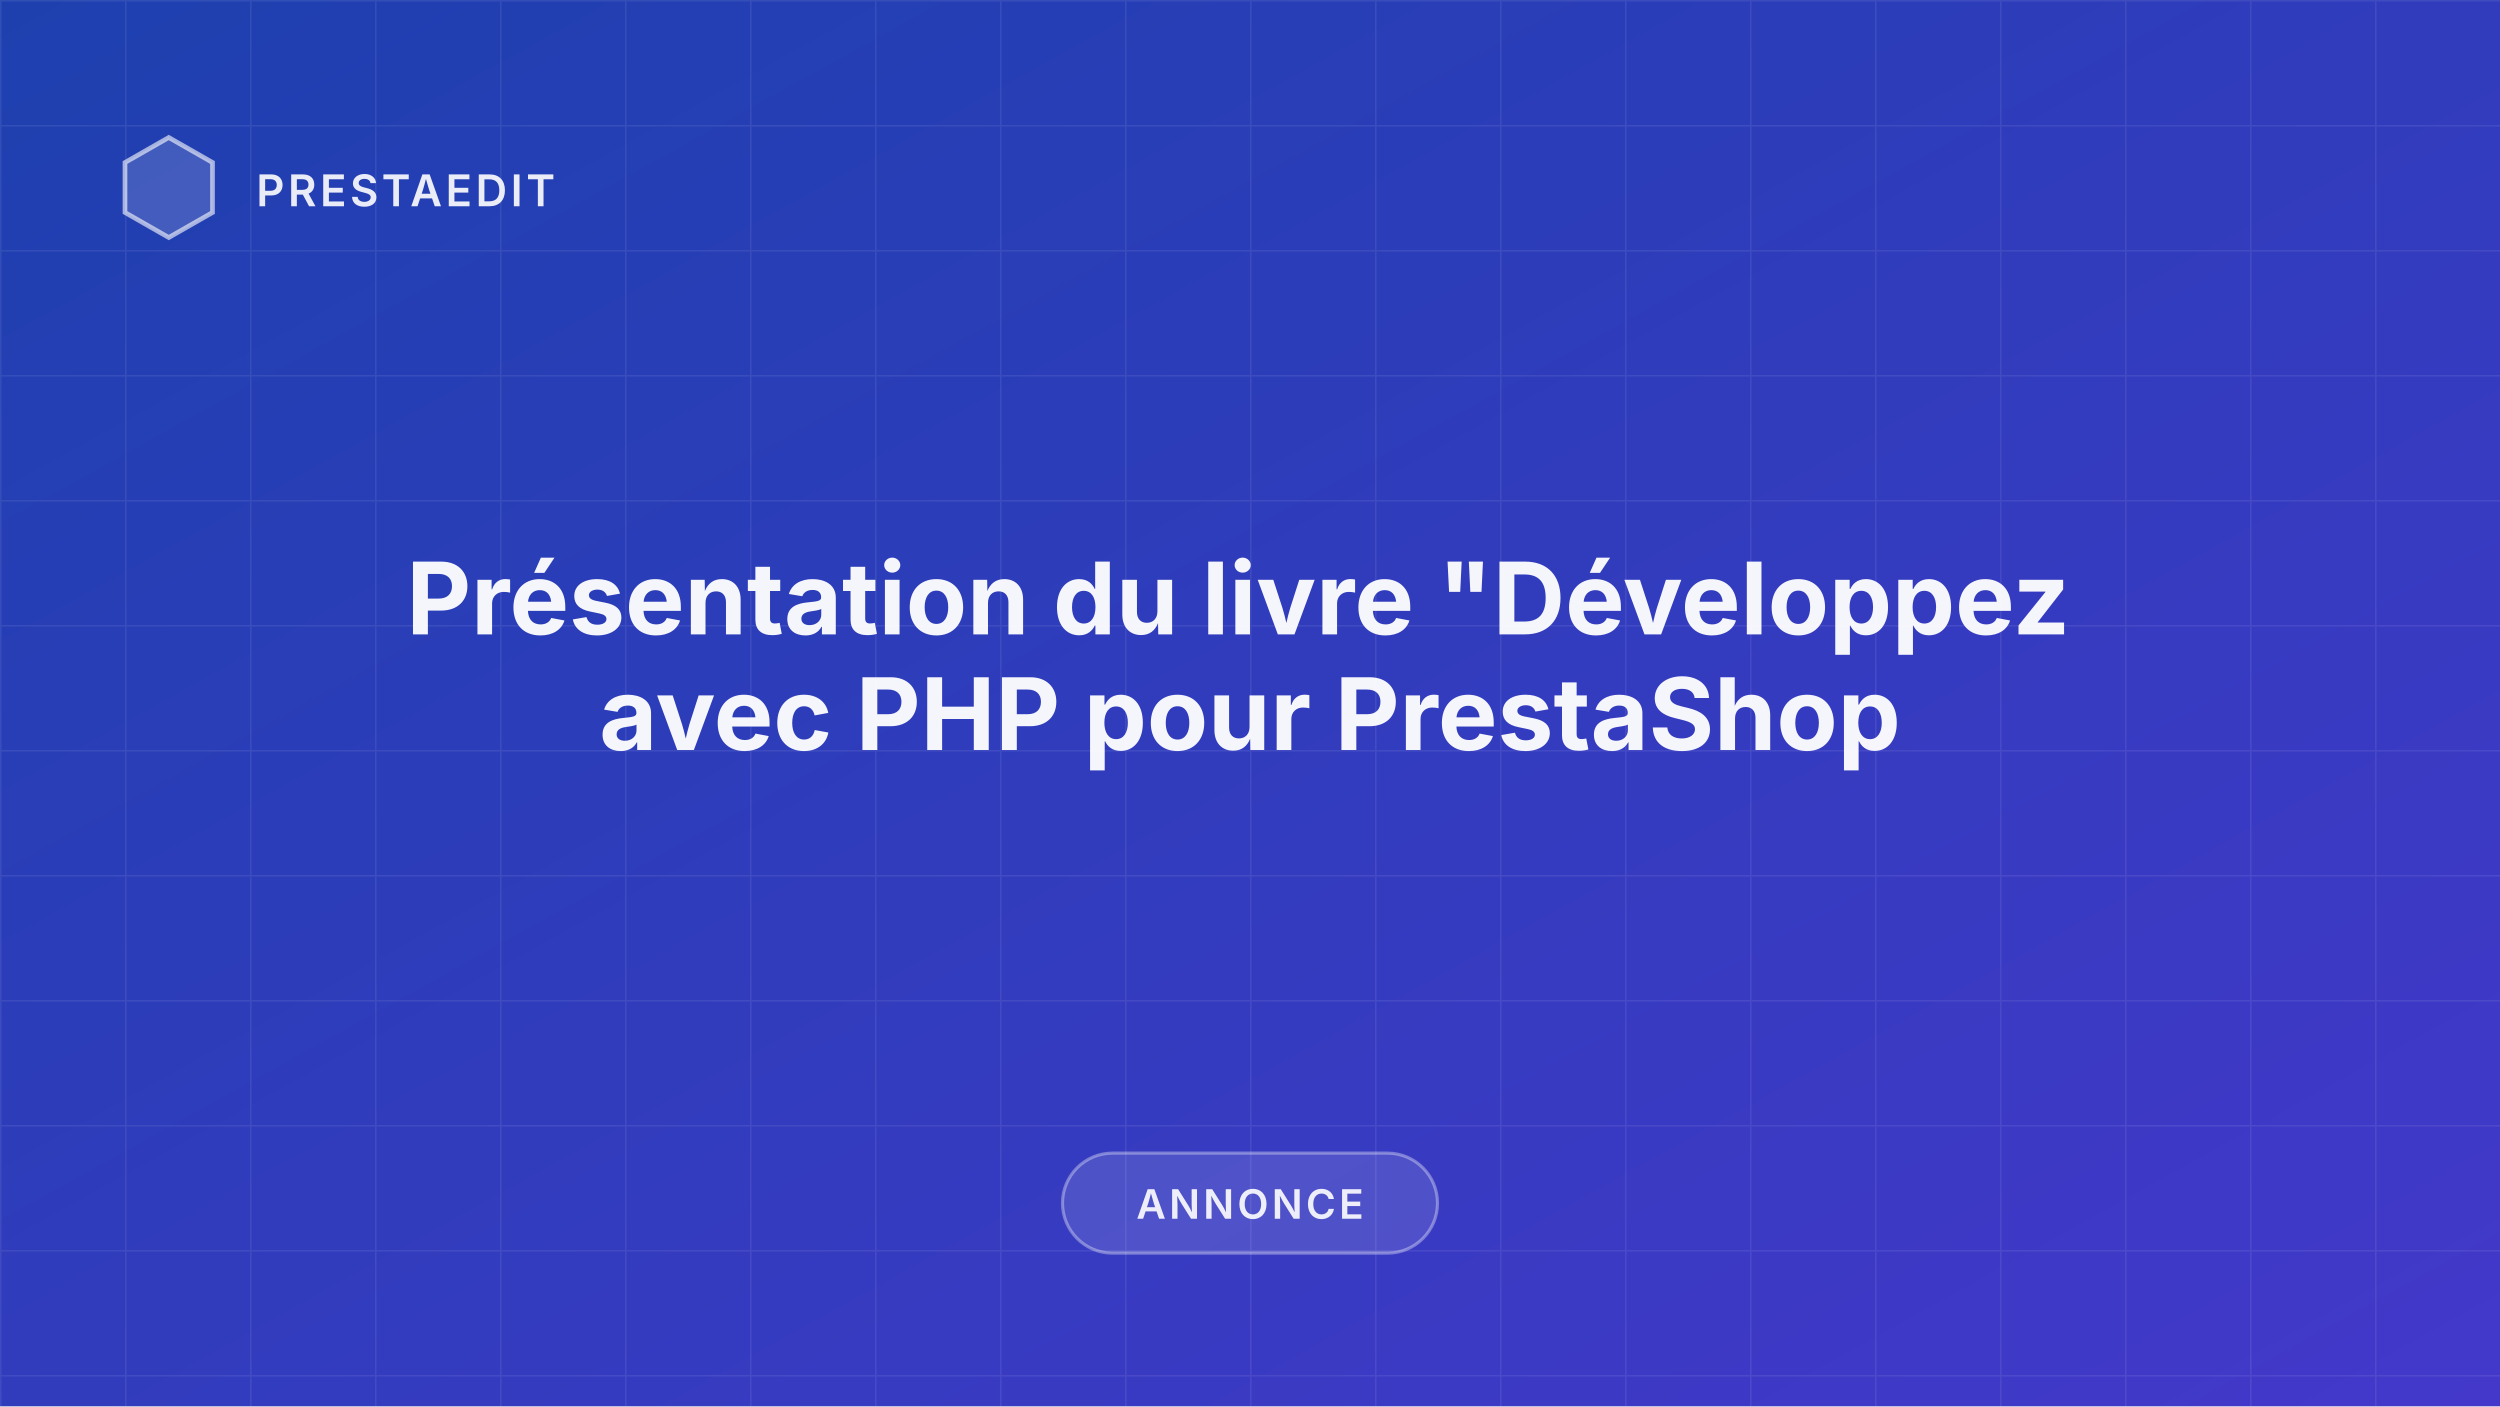
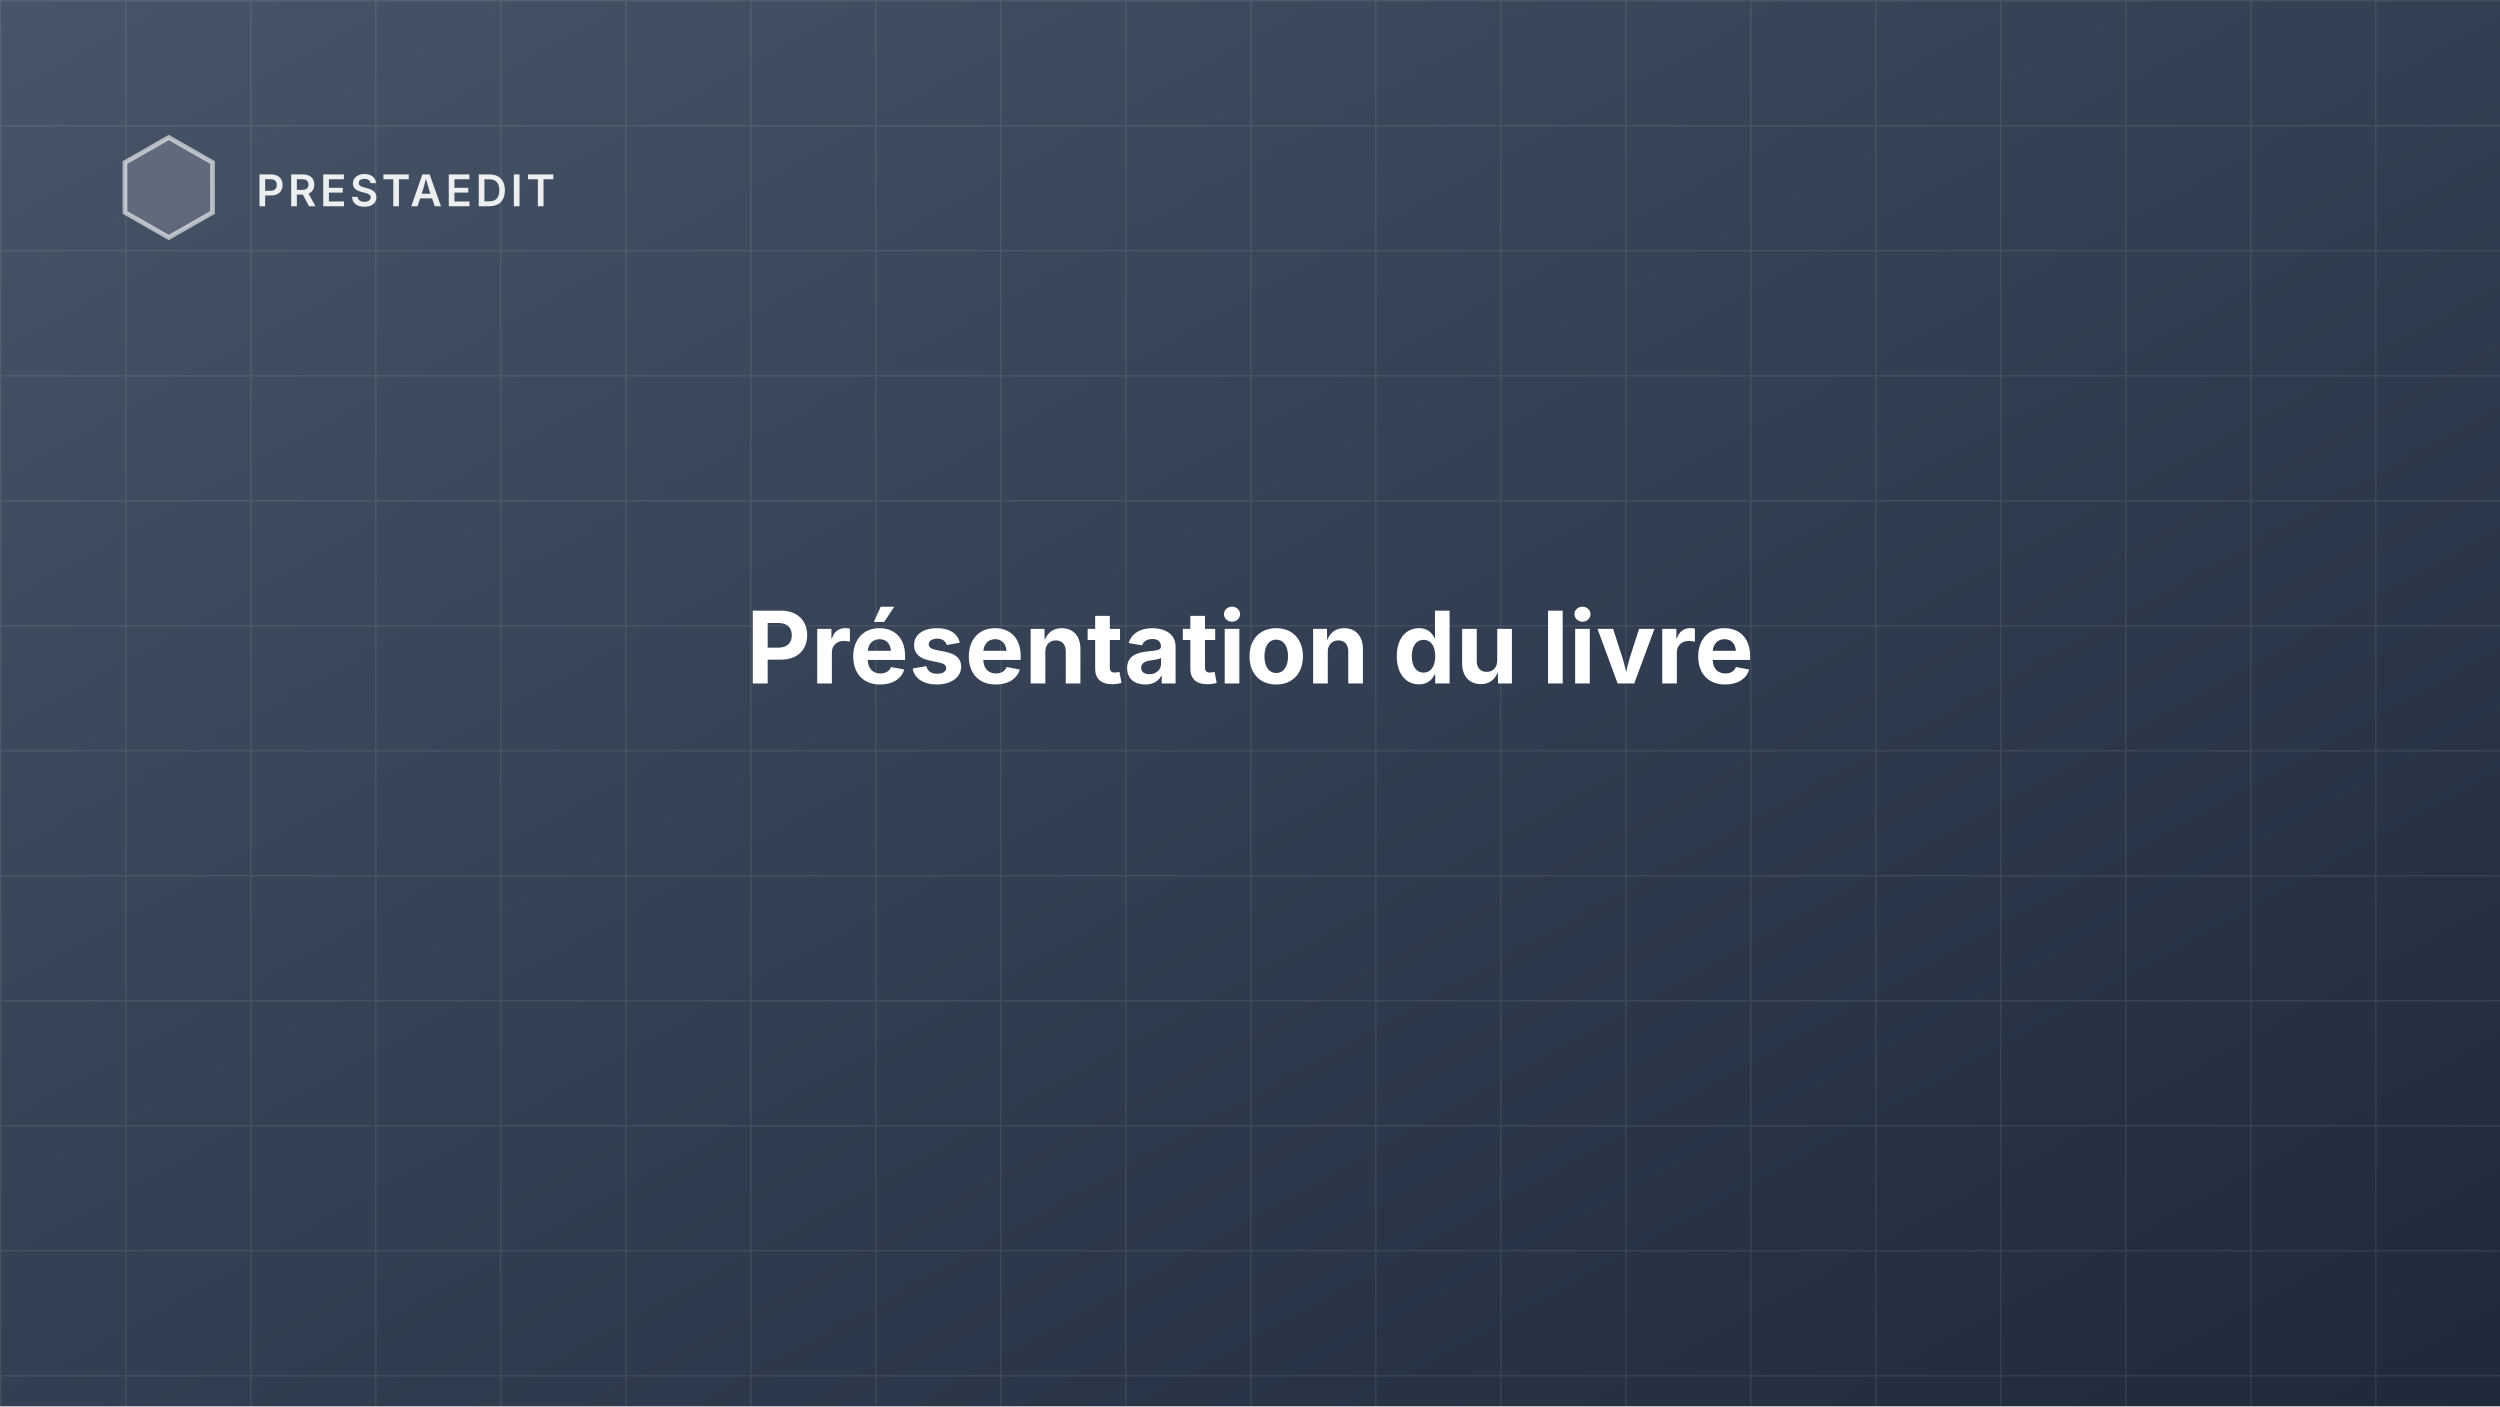
- <svg xmlns="http://www.w3.org/2000/svg" width="800" height="450" viewBox="0 0 800 450" preserveAspectRatio="xMidYMid slice" role="img" aria-label="Présentation du livre &quot;Développez avec PHP pour PrestaShop">
+ <svg xmlns="http://www.w3.org/2000/svg" width="800" height="450" viewBox="0 0 800 450" preserveAspectRatio="xMidYMid slice" role="img" aria-label="Présentation du livre">
  <defs>
    <linearGradient id="bg" x1="0" y1="0" x2="1" y2="1">
-       <stop offset="0" stop-color="#1e40af" />
-       <stop offset="1" stop-color="#4338ca" />
+       <stop offset="0" stop-color="#475569" />
+       <stop offset="1" stop-color="#1e293b" />
    </linearGradient>
    <pattern id="grid" width="40" height="40" patternUnits="userSpaceOnUse">
      <path d="M40 0H0V40" fill="none" stroke="rgba(255,255,255,0.08)" stroke-width="1" />
    </pattern>
  </defs>
  <rect width="800" height="450" fill="url(#bg)" />
  <rect width="800" height="450" fill="url(#grid)" />
  <g transform="translate(40 40)" fill="rgba(255,255,255,0.9)">
    <path transform="translate(0 4)" d="M14 0L28 8v16L14 32 0 24V8z" fill="rgba(255,255,255,0.15)" stroke="rgba(255,255,255,0.6)" stroke-width="1.5" />
    <text x="42" y="26" font-family="ui-sans-serif,system-ui,-apple-system,sans-serif" font-size="14" font-weight="600" letter-spacing="0.08em">PRESTAEDIT</text>
  </g>
-   <g transform="translate(400 203)" fill="rgba(255,255,255,0.95)" text-anchor="middle">
-     <text font-family="ui-sans-serif,system-ui,-apple-system,sans-serif" font-size="32" font-weight="700">
-       <tspan x="0" y="0">Présentation du livre "Développez</tspan>
-       <tspan x="0" y="37">avec PHP pour PrestaShop</tspan>
-     </text>
-   </g>
-   <g transform="translate(400 385)" text-anchor="middle">
-     <rect x="-60" y="-16" width="120" height="32" rx="16" fill="rgba(255,255,255,0.12)" stroke="rgba(255,255,255,0.35)" stroke-width="1" />
-     <text y="5" font-family="ui-sans-serif,system-ui,-apple-system,sans-serif" font-size="13" font-weight="600" fill="rgba(255,255,255,0.9)" letter-spacing="0.08em">ANNONCE</text>
-   </g>
+   <text text-anchor="middle" fill="white" font-family="ui-sans-serif,system-ui,-apple-system,sans-serif" font-size="32" font-weight="700">
+     <tspan x="400" y="218.7">Présentation du livre</tspan>
+   </text>
</svg>
